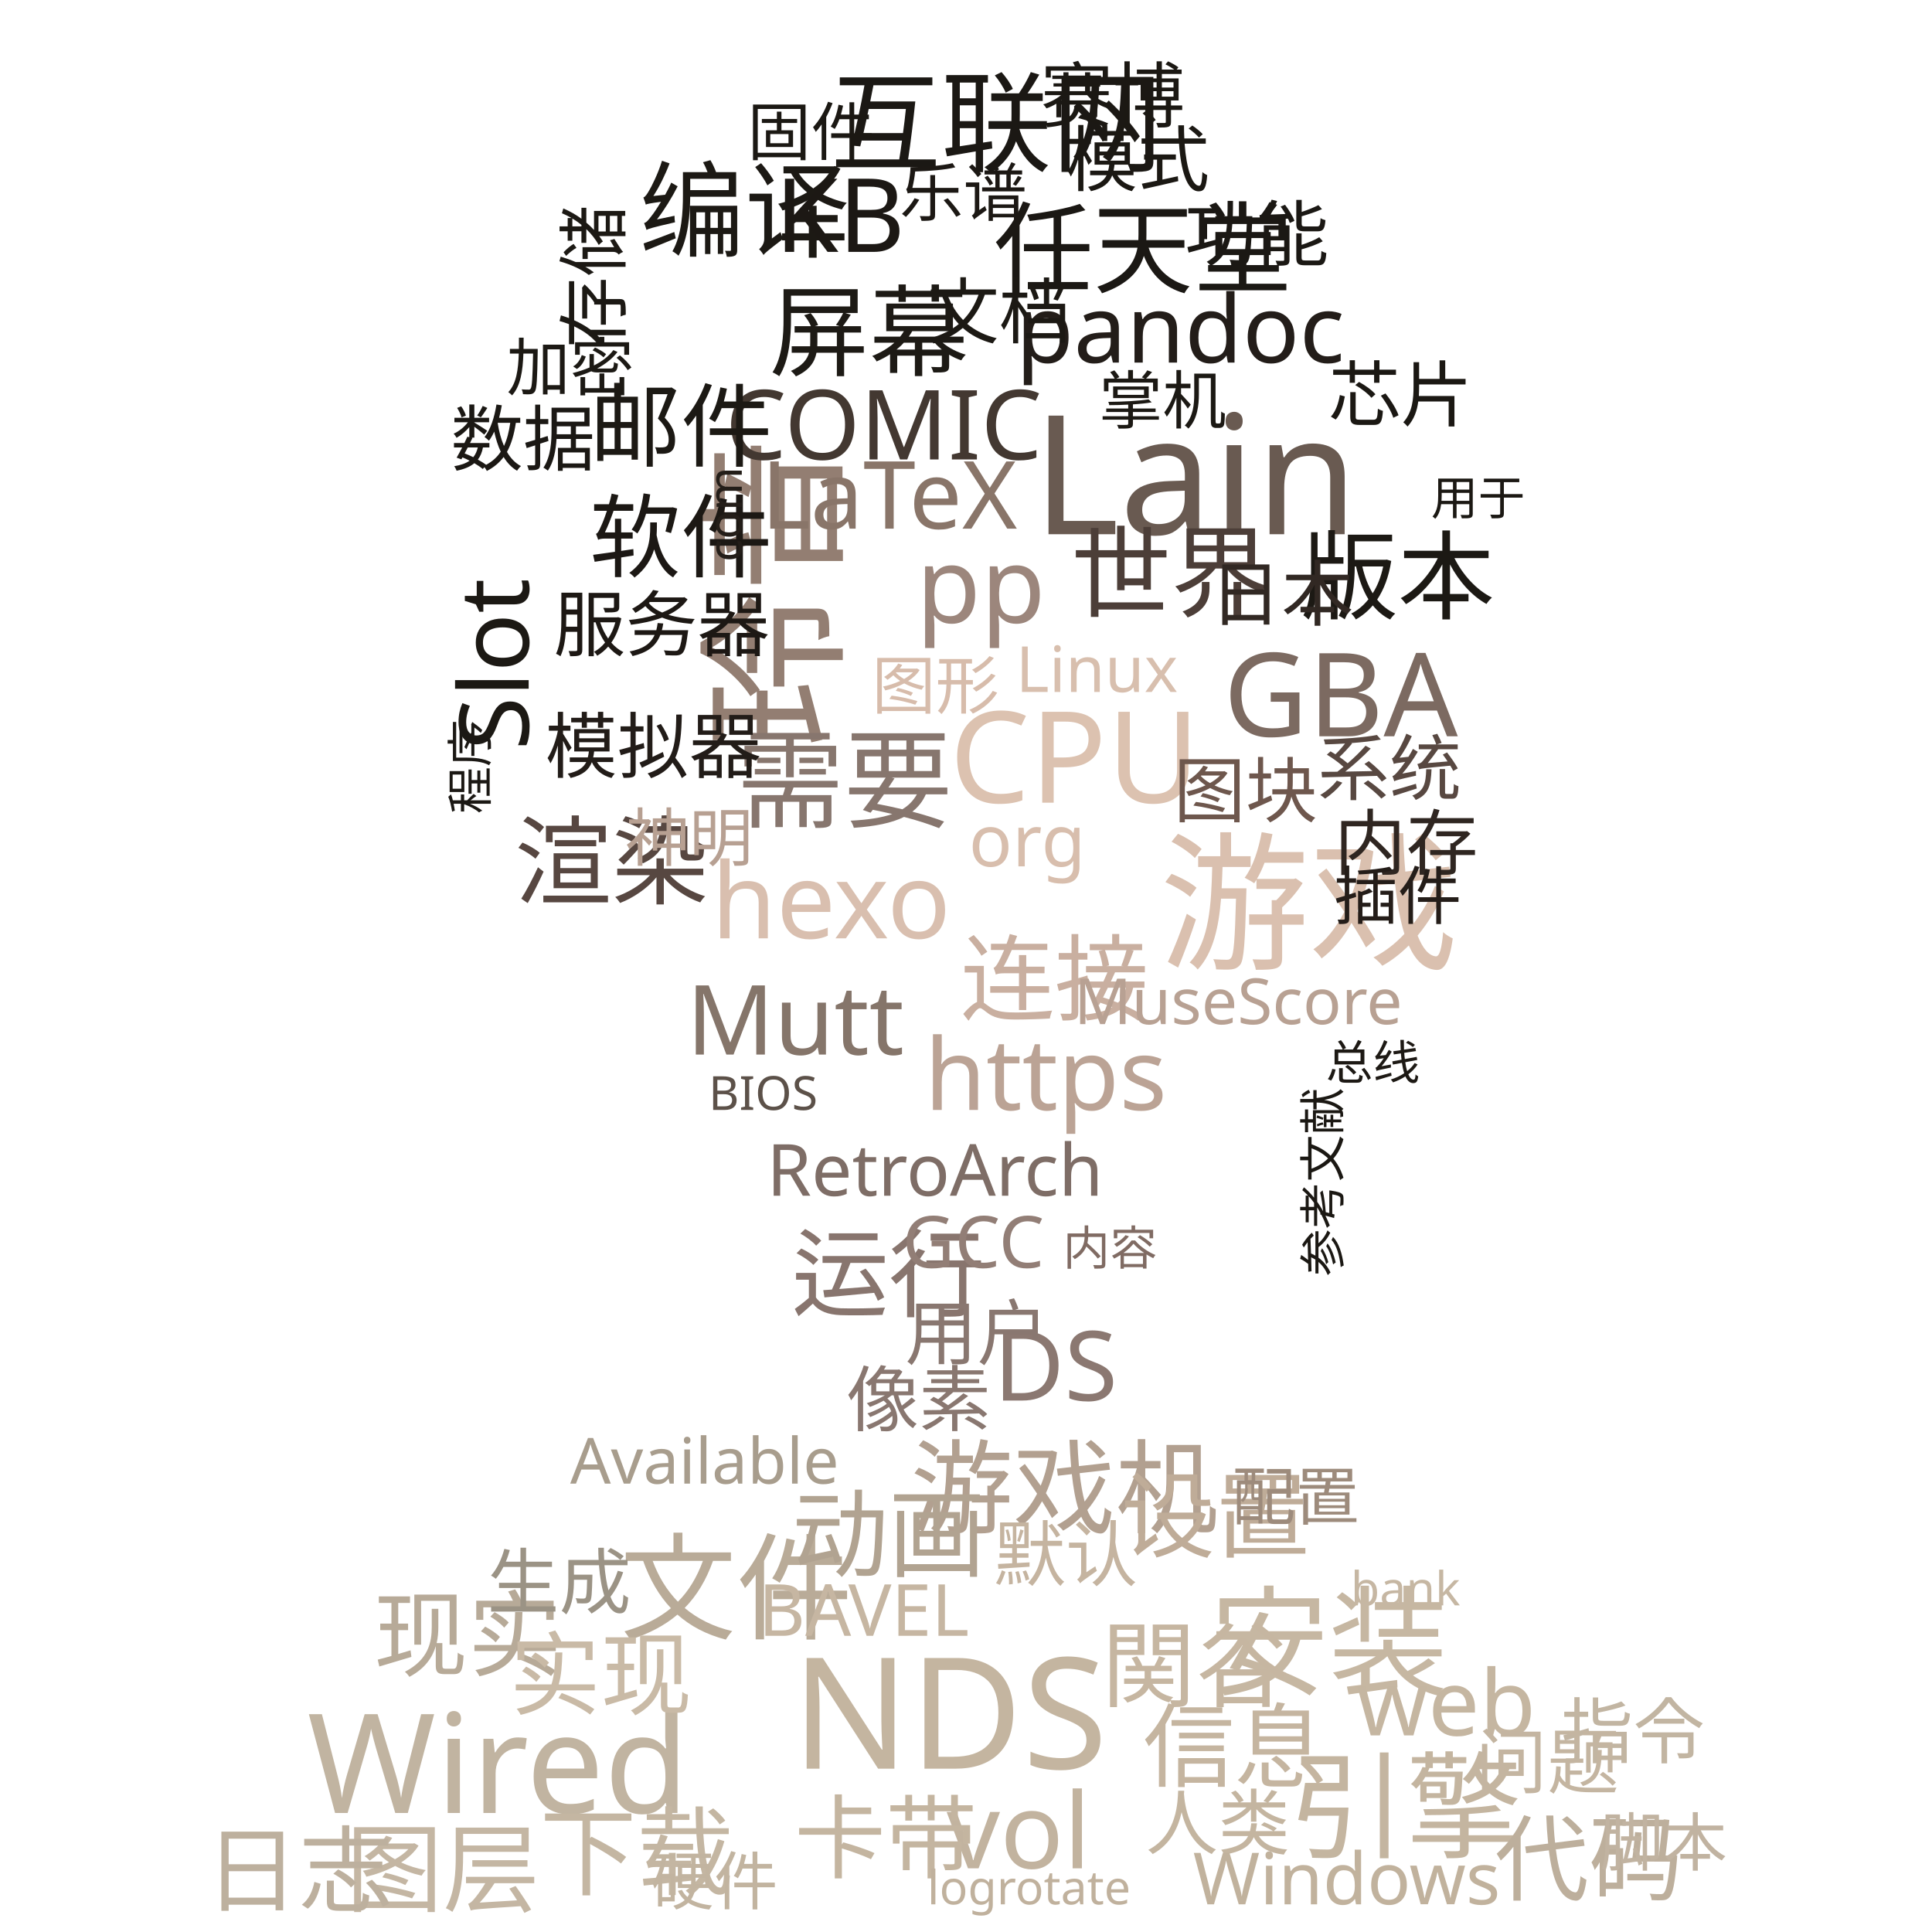
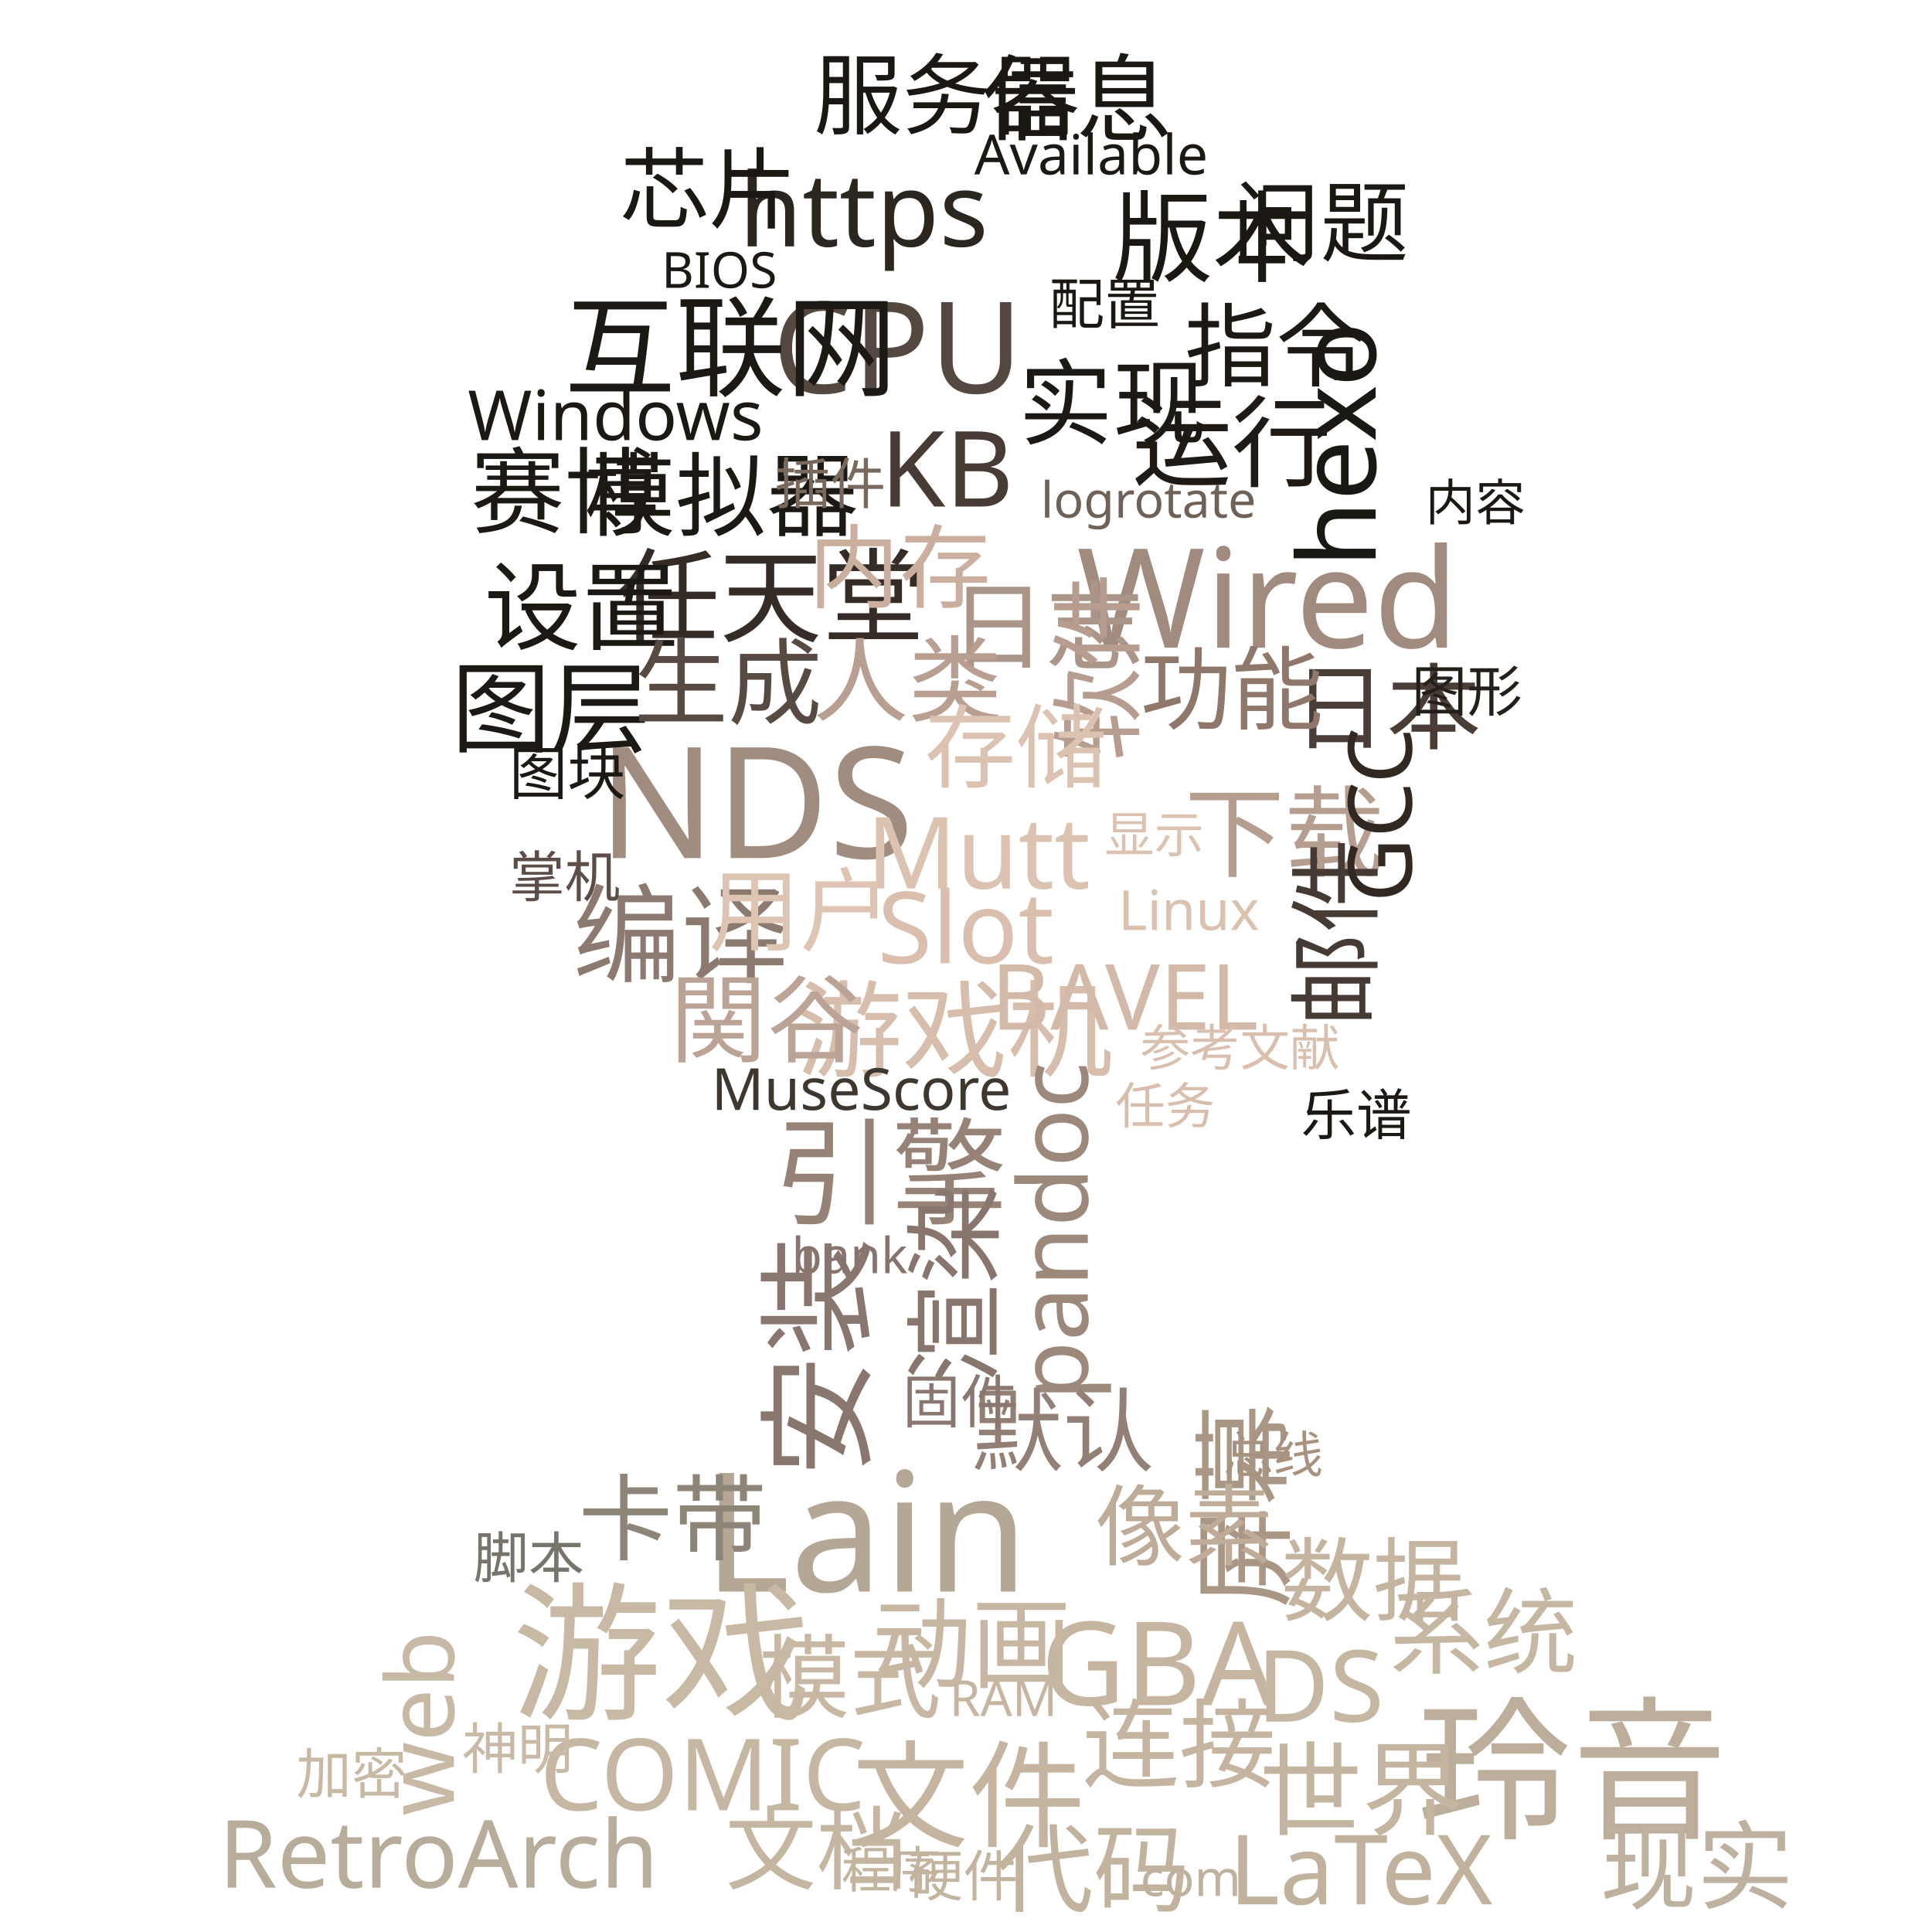
<svg xmlns="http://www.w3.org/2000/svg" width="698" height="698">
  <style>text{font-family:'Droid Sans Mono';font-weight:normal;font-style:normal;}</style>
-   <text transform="translate(373,193)" font-size="60" style="fill:rgb(105, 90, 81)">Lain</text>
-   <text transform="translate(286,639)" font-size="56" style="fill:rgb(196, 181, 160)">NDS</text>
-   <text transform="translate(300,270) rotate(-90)" font-size="56" style="fill:rgb(147, 126, 114)">玲音</text>
-   <text transform="translate(419,346)" font-size="54" style="fill:rgb(218, 192, 175)">游戏</text>
-   <text transform="translate(111,655)" font-size="50" style="fill:rgb(193, 180, 161)">Wired</text>
-   <text transform="translate(343,290)" font-size="46" style="fill:rgb(220, 194, 176)">CPU</text>
-   <text transform="translate(437,609)" font-size="43" style="fill:rgb(198, 183, 162)">安装</text>
-   <text transform="translate(224,589)" font-size="42" style="fill:rgb(185, 171, 152)">文件</text>
-   <text transform="translate(466,668)" font-size="42" style="fill:rgb(196, 181, 160)">引擎</text>
-   <text transform="translate(442,266)" font-size="42" style="fill:rgb(124, 106, 97)">GBA</text>
-   <text transform="translate(300,59)" font-size="40" style="fill:rgb(27, 24, 20)">互联网</text>
-   <text transform="translate(266,296)" font-size="39" style="fill:rgb(135, 118, 110)">需要</text>
-   <text transform="translate(342,675)" font-size="38" style="fill:rgb(194, 179, 159)">vol</text>
-   <text transform="translate(331,225)" font-size="38" style="fill:rgb(156, 134, 124)">pp</text>
-   <text transform="translate(231,90)" font-size="38" style="fill:rgb(28, 25, 20)">编译</text>
-   <text transform="translate(257,339)" font-size="38" style="fill:rgb(217, 191, 175)">hexo</text>
-   <text transform="translate(280,91)" font-size="37" style="fill:rgb(28, 24, 20)">KB</text>
-   <text transform="translate(329,551)" font-size="37" style="fill:rgb(178, 160, 144)">游戏机</text>
-   <text transform="translate(278,133)" font-size="36" style="fill:rgb(29, 26, 21)">屏幕</text>
-   <text transform="translate(387,220)" font-size="36" style="fill:rgb(76, 62, 56)">世界</text>
-   <text transform="translate(359,103)" font-size="36" style="fill:rgb(27, 24, 20)">任天堂</text>
-   <text transform="translate(334,401)" font-size="36" style="fill:rgb(187, 163, 149)">https</text>
-   <text transform="translate(470,221)" font-size="35" style="fill:rgb(28, 25, 20)">版本</text>
-   <text transform="translate(262,166)" font-size="35" style="fill:rgb(67, 56, 49)">COMIC</text>
-   <text transform="translate(195,682)" font-size="35" style="fill:rgb(196, 182, 162)">下载</text>
-   <text transform="translate(186,324)" font-size="35" style="fill:rgb(87, 71, 65)">渲染</text>
-   <text transform="translate(125,688)" font-size="35" style="fill:rgb(196, 182, 163)">图层</text>
-   <text transform="translate(359,506)" font-size="35" style="fill:rgb(139, 120, 113)">DS</text>
-   <text transform="translate(286,473)" font-size="35" style="fill:rgb(136, 117, 110)">运行</text>
-   <text transform="translate(286,567)" font-size="35" style="fill:rgb(177, 163, 145)">动画</text>
-   <text transform="translate(248,381)" font-size="35" style="fill:rgb(133, 117, 106)">Mutt</text>
-   <text transform="translate(191,271) rotate(-90)" font-size="35" style="fill:rgb(28, 25, 20)">Slot</text>
-   <text transform="translate(405,560)" font-size="34" style="fill:rgb(191, 172, 152)">设置</text>
-   <text transform="translate(367,131)" font-size="34" style="fill:rgb(35, 29, 25)">pandoc</text>
-   <text transform="translate(135,603)" font-size="34" style="fill:rgb(183, 170, 152)">现实</text>
-   <text transform="translate(275,191)" font-size="34" style="fill:rgb(137, 117, 105)">LaTeX</text>
-   <text transform="translate(540,684)" font-size="34" style="fill:rgb(189, 175, 156)">代码</text>
-   <text transform="translate(74,688)" font-size="34" style="fill:rgb(189, 176, 158)">日志</text>
-   <text transform="translate(347,366)" font-size="34" style="fill:rgb(201, 175, 160)">连接</text>
-   <text transform="translate(398,614)" font-size="34" style="fill:rgb(198, 182, 161)">関谷</text>
-   <text transform="translate(287,676)" font-size="33" style="fill:rgb(196, 181, 160)">卡带</text>
-   <text transform="translate(413,643)" font-size="33" style="fill:rgb(197, 181, 160)">信息</text>
-   <text transform="translate(184,617)" font-size="33" style="fill:rgb(201, 186, 166)">实现</text>
-   <text transform="translate(213,166)" font-size="33" style="fill:rgb(28, 25, 20)">邮件</text>
-   <text transform="translate(213,206)" font-size="33" style="fill:rgb(28, 24, 20)">软件</text>
-   <text transform="translate(490,627)" font-size="33" style="fill:rgb(197, 182, 161)">web</text>
-   <text transform="translate(277,432)" font-size="26" style="fill:rgb(126, 109, 102)">RetroArch</text>
-   <text transform="translate(176,581)" font-size="26" style="fill:rgb(155, 147, 133)">生成</text>
-   <text transform="translate(414,668)" font-size="26" style="fill:rgb(196, 181, 160)">人类</text>
-   <text transform="translate(476,287)" font-size="26" style="fill:rgb(88, 72, 65)">系统</text>
-   <text transform="translate(437,224)" font-size="26" style="fill:rgb(49, 40, 35)">日本</text>
-   <text transform="translate(376,44)" font-size="26" style="fill:rgb(27, 24, 19)">赛博</text>
-   <text transform="translate(428,94)" font-size="26" style="fill:rgb(27, 24, 20)">功能</text>
-   <text transform="translate(385,67)" font-size="26" style="fill:rgb(27, 24, 19)">模式</text>
-   <text transform="translate(274,591)" font-size="26" style="fill:rgb(198, 182, 162)">BAVEL</text>
-   <text transform="translate(350,313)" font-size="26" style="fill:rgb(216, 190, 173)">org</text>
-   <text transform="translate(197,279)" font-size="26" style="fill:rgb(34, 28, 24)">模拟器</text>
-   <text transform="translate(163,168)" font-size="26" style="fill:rgb(27, 24, 20)">数据</text>
-   <text transform="translate(224,126) rotate(-90)" font-size="26" style="fill:rgb(28, 25, 20)">存储</text>
-   <text transform="translate(564,635)" font-size="26" style="fill:rgb(194, 181, 162)">指令</text>
-   <text transform="translate(335,122)" font-size="26" style="fill:rgb(28, 25, 20)">文档</text>
-   <text transform="translate(482,314)" font-size="26" style="fill:rgb(47, 38, 33)">内存</text>
-   <text transform="translate(327,491)" font-size="26" style="fill:rgb(137, 119, 112)">用户</text>
-   <text transform="translate(359,571)" font-size="26" style="fill:rgb(197, 180, 160)">默认</text>
-   <text transform="translate(480,152)" font-size="26" style="fill:rgb(27, 24, 19)">芯片</text>
-   <text transform="translate(200,235)" font-size="26" style="fill:rgb(29, 24, 20)">服务器</text>
-   <text transform="translate(306,515)" font-size="26" style="fill:rgb(137, 119, 112)">像素</text>
-   <text transform="translate(533,646)" font-size="26" style="fill:rgb(196, 181, 161)">问题</text>
-   <text transform="translate(326,458)" font-size="26" style="fill:rgb(146, 126, 118)">GCC</text>
-   <text transform="translate(424,295)" font-size="26" style="fill:rgb(110, 87, 77)">图块</text>
-   <text transform="translate(431,688)" font-size="26" style="fill:rgb(193, 178, 157)">Windows</text>
-   <text transform="translate(388,370)" font-size="23" style="fill:rgb(184, 161, 147)">MuseScore</text>
-   <text transform="translate(206,536)" font-size="23" style="fill:rgb(168, 157, 141)">Available</text>
-   <text transform="translate(270,56)" font-size="23" style="fill:rgb(27, 24, 19)">固件</text>
-   <text transform="translate(226,311)" font-size="23" style="fill:rgb(183, 160, 146)">神明</text>
-   <text transform="translate(482,332)" font-size="23" style="fill:rgb(36, 29, 25)">插件</text>
-   <text transform="translate(445,549)" font-size="23" style="fill:rgb(157, 139, 124)">配置</text>
-   <text transform="translate(235,688)" font-size="23" style="fill:rgb(194, 180, 160)">硬件</text>
-   <text transform="translate(315,256)" font-size="23" style="fill:rgb(215, 188, 171)">图形</text>
-   <text transform="translate(183,141)" font-size="23" style="fill:rgb(28, 25, 20)">加密</text>
-   <text transform="translate(325,78)" font-size="23" style="fill:rgb(28, 24, 20)">乐谱</text>
-   <text transform="translate(578,674)" font-size="23" style="fill:rgb(193, 179, 161)">脚本</text>
-   <text transform="translate(397,153)" font-size="23" style="fill:rgb(28, 25, 20)">掌机</text>
-   <text transform="translate(367,250)" font-size="23" style="fill:rgb(216, 191, 174)">Linux</text>
-   <text transform="translate(335,688)" font-size="17" style="fill:rgb(192, 177, 157)">logrotate</text>
-   <text transform="translate(488,580)" font-size="17" style="fill:rgb(198, 183, 163)">bank</text>
-   <text transform="translate(256,401)" font-size="17" style="fill:rgb(92, 81, 73)">BIOS</text>
-   <text transform="translate(176,294) rotate(-90)" font-size="17" style="fill:rgb(27, 24, 20)">程序</text>
-   <text transform="translate(484,461) rotate(-90)" font-size="17" style="fill:rgb(27, 24, 19)">参考文献</text>
-   <text transform="translate(384,457)" font-size="17" style="fill:rgb(128, 107, 99)">内容</text>
-   <text transform="translate(517,186)" font-size="17" style="fill:rgb(27, 24, 19)">用于</text>
-   <text transform="translate(479,390)" font-size="17" style="fill:rgb(29, 25, 20)">总线</text>
-   <text transform="translate(268,203) rotate(-90)" font-size="17" style="fill:rgb(36, 30, 25)">com</text>
+   <text transform="translate(254,575)" font-size="60" style="fill:rgb(181, 167, 149)">Lain</text>
+   <text transform="translate(216,310)" font-size="56" style="fill:rgb(161, 140, 128)">NDS</text>
+   <text transform="translate(512,660)" font-size="56" style="fill:rgb(188, 174, 154)">玲音</text>
+   <text transform="translate(185,617)" font-size="54" style="fill:rgb(200, 185, 165)">游戏</text>
+   <text transform="translate(389,234)" font-size="50" style="fill:rgb(161, 139, 127)">Wired</text>
+   <text transform="translate(279,142)" font-size="46" style="fill:rgb(85, 72, 65)">CPU</text>
+   <text transform="translate(311,533) rotate(-90)" font-size="43" style="fill:rgb(136, 118, 111)">安装</text>
+   <text transform="translate(308,664)" font-size="42" style="fill:rgb(197, 181, 160)">文件</text>
+   <text transform="translate(280,439)" font-size="42" style="fill:rgb(151, 130, 120)">引擎</text>
+   <text transform="translate(376,616)" font-size="42" style="fill:rgb(198, 181, 161)">GBA</text>
+   <text transform="translate(204,140)" font-size="40" style="fill:rgb(28, 25, 20)">互联网</text>
+   <text transform="translate(207,352)" font-size="39" style="fill:rgb(140, 121, 111)">编译</text>
+   <text transform="translate(497,205) rotate(-90)" font-size="39" style="fill:rgb(26, 24, 19)">hexo</text>
+   <text transform="translate(318,183)" font-size="38" style="fill:rgb(72, 59, 53)">KB</text>
+   <text transform="translate(288,386)" font-size="38" style="fill:rgb(215, 189, 172)">游戏机</text>
+   <text transform="translate(463,581) rotate(-90)" font-size="37" style="fill:rgb(169, 150, 132)">屏幕</text>
+   <text transform="translate(455,660)" font-size="37" style="fill:rgb(196, 181, 160)">世界</text>
+   <text transform="translate(223,229)" font-size="37" style="fill:rgb(53, 44, 39)">任天堂</text>
+   <text transform="translate(267,89)" font-size="37" style="fill:rgb(44, 38, 33)">https</text>
+   <text transform="translate(402,99)" font-size="36" style="fill:rgb(27, 24, 20)">版本</text>
+   <text transform="translate(195,654)" font-size="36" style="fill:rgb(198, 183, 163)">COMIC</text>
+   <text transform="translate(428,314)" font-size="36" style="fill:rgb(181, 157, 144)">下载</text>
+   <text transform="translate(358,500) rotate(-90)" font-size="36" style="fill:rgb(136, 117, 110)">渲染</text>
+   <text transform="translate(163,269)" font-size="36" style="fill:rgb(28, 25, 20)">图层</text>
+   <text transform="translate(454,622)" font-size="36" style="fill:rgb(198, 183, 162)">DS</text>
+   <text transform="translate(409,173)" font-size="36" style="fill:rgb(31, 26, 22)">运行</text>
+   <text transform="translate(315,607)" font-size="36" style="fill:rgb(198, 182, 162)">动画</text>
+   <text transform="translate(313,321)" font-size="36" style="fill:rgb(220, 194, 176)">Mutt</text>
+   <text transform="translate(317,348)" font-size="36" style="fill:rgb(218, 191, 174)">Slot</text>
+   <text transform="translate(175,232)" font-size="35" style="fill:rgb(28, 24, 20)">设置</text>
+   <text transform="translate(393,506) rotate(-90)" font-size="35" style="fill:rgb(156, 137, 124)">pandoc</text>
+   <text transform="translate(578,687)" font-size="35" style="fill:rgb(190, 177, 159)">现实</text>
+   <text transform="translate(444,688)" font-size="35" style="fill:rgb(193, 178, 158)">LaTeX</text>
+   <text transform="translate(360,688)" font-size="35" style="fill:rgb(193, 179, 158)">代码</text>
+   <text transform="translate(343,239)" font-size="35" style="fill:rgb(171, 148, 136)">日志</text>
+   <text transform="translate(391,643)" font-size="35" style="fill:rgb(197, 181, 160)">连接</text>
+   <text transform="translate(242,381)" font-size="35" style="fill:rgb(187, 164, 150)">関谷</text>
+   <text transform="translate(209,561)" font-size="34" style="fill:rgb(142, 133, 121)">卡带</text>
+   <text transform="translate(355,48)" font-size="34" style="fill:rgb(27, 24, 19)">信息</text>
+   <text transform="translate(368,158)" font-size="34" style="fill:rgb(28, 25, 20)">实现</text>
+   <text transform="translate(495,371) rotate(-90)" font-size="34" style="fill:rgb(69, 58, 52)">邮件</text>
+   <text transform="translate(409,275) rotate(-90)" font-size="34" style="fill:rgb(182, 157, 143)">软件</text>
+   <text transform="translate(164,656) rotate(-90)" font-size="34" style="fill:rgb(200, 185, 166)">web</text>
+   <text transform="translate(79,682)" font-size="34" style="fill:rgb(184, 172, 155)">RetroArch</text>
+   <text transform="translate(229,259)" font-size="34" style="fill:rgb(88, 73, 66)">生成</text>
+   <text transform="translate(294,258)" font-size="34" style="fill:rgb(184, 159, 145)">人类</text>
+   <text transform="translate(502,602)" font-size="34" style="fill:rgb(198, 183, 162)">系统</text>
+   <text transform="translate(467,268)" font-size="34" style="fill:rgb(74, 61, 56)">日本</text>
+   <text transform="translate(170,190)" font-size="34" style="fill:rgb(28, 25, 20)">赛博</text>
+   <text transform="translate(412,261)" font-size="33" style="fill:rgb(143, 119, 107)">功能</text>
+   <text transform="translate(274,618)" font-size="33" style="fill:rgb(199, 183, 163)">模式</text>
+   <text transform="translate(358,372)" font-size="33" style="fill:rgb(211, 185, 168)">BAVEL</text>
+   <text transform="translate(211,191)" font-size="33" style="fill:rgb(28, 25, 20)">模拟器</text>
+   <text transform="translate(463,583)" font-size="33" style="fill:rgb(197, 181, 160)">数据</text>
+   <text transform="translate(334,282)" font-size="33" style="fill:rgb(220, 194, 177)">存储</text>
+   <text transform="translate(428,137)" font-size="33" style="fill:rgb(28, 24, 20)">指令</text>
+   <text transform="translate(262,680)" font-size="33" style="fill:rgb(196, 182, 161)">文档</text>
+   <text transform="translate(292,217)" font-size="33" style="fill:rgb(202, 174, 158)">内存</text>
+   <text transform="translate(256,341)" font-size="33" style="fill:rgb(221, 196, 179)">用户</text>
+   <text transform="translate(351,529)" font-size="33" style="fill:rgb(146, 127, 118)">默认</text>
+   <text transform="translate(224,80)" font-size="32" style="fill:rgb(27, 24, 19)">芯片</text>
+   <text transform="translate(294,46)" font-size="32" style="fill:rgb(27, 24, 20)">服务器</text>
+   <text transform="translate(396,563)" font-size="32" style="fill:rgb(191, 172, 152)">像素</text>
+   <text transform="translate(445,92)" font-size="32" style="fill:rgb(27, 24, 20)">问题</text>
+   <text transform="translate(510,326) rotate(-90)" font-size="32" style="fill:rgb(49, 40, 34)">GCC</text>
+   <text transform="translate(169,159)" font-size="25" style="fill:rgb(28, 25, 20)">Windows</text>
+   <text transform="translate(257,401)" font-size="21" style="fill:rgb(62, 55, 48)">MuseScore</text>
+   <text transform="translate(326,514)" font-size="21" style="fill:rgb(137, 119, 112)">固件</text>
+   <text transform="translate(184,287)" font-size="21" style="fill:rgb(28, 24, 20)">图块</text>
+   <text transform="translate(352,63)" font-size="20" style="fill:rgb(28, 24, 20)">Available</text>
+   <text transform="translate(167,639)" font-size="20" style="fill:rgb(200, 186, 167)">神明</text>
+   <text transform="translate(280,182)" font-size="20" style="fill:rgb(121, 104, 92)">插件</text>
+   <text transform="translate(379,117)" font-size="20" style="fill:rgb(27, 24, 20)">配置</text>
+   <text transform="translate(328,685)" font-size="20" style="fill:rgb(195, 180, 159)">硬件</text>
+   <text transform="translate(510,257)" font-size="20" style="fill:rgb(37, 31, 26)">图形</text>
+   <text transform="translate(107,648)" font-size="20" style="fill:rgb(200, 185, 165)">加密</text>
+   <text transform="translate(470,410)" font-size="20" style="fill:rgb(28, 24, 20)">乐谱</text>
+   <text transform="translate(171,570)" font-size="20" style="fill:rgb(119, 116, 108)">脚本</text>
+   <text transform="translate(404,336)" font-size="20" style="fill:rgb(219, 193, 176)">Linux</text>
+   <text transform="translate(184,324)" font-size="20" style="fill:rgb(92, 77, 72)">掌机</text>
+   <text transform="translate(376,187)" font-size="18" style="fill:rgb(111, 97, 88)">logrotate</text>
+   <text transform="translate(286,460)" font-size="18" style="fill:rgb(135, 116, 110)">bank</text>
+   <text transform="translate(239,104)" font-size="18" style="fill:rgb(28, 25, 20)">BIOS</text>
+   <text transform="translate(304,682)" font-size="18" style="fill:rgb(195, 180, 159)">程序</text>
+   <text transform="translate(412,385)" font-size="18" style="fill:rgb(217, 191, 174)">参考文献</text>
+   <text transform="translate(515,188)" font-size="18" style="fill:rgb(27, 24, 19)">内容</text>
+   <text transform="translate(442,532)" font-size="18" style="fill:rgb(167, 145, 127)">总线</text>
+   <text transform="translate(412,685)" font-size="18" style="fill:rgb(191, 177, 157)">com</text>
+   <text transform="translate(343,620)" font-size="18" style="fill:rgb(198, 182, 161)">RAM</text>
+   <text transform="translate(403,406)" font-size="18" style="fill:rgb(216, 190, 174)">任务</text>
+   <text transform="translate(399,308)" font-size="18" style="fill:rgb(220, 194, 176)">显示</text>
</svg>
